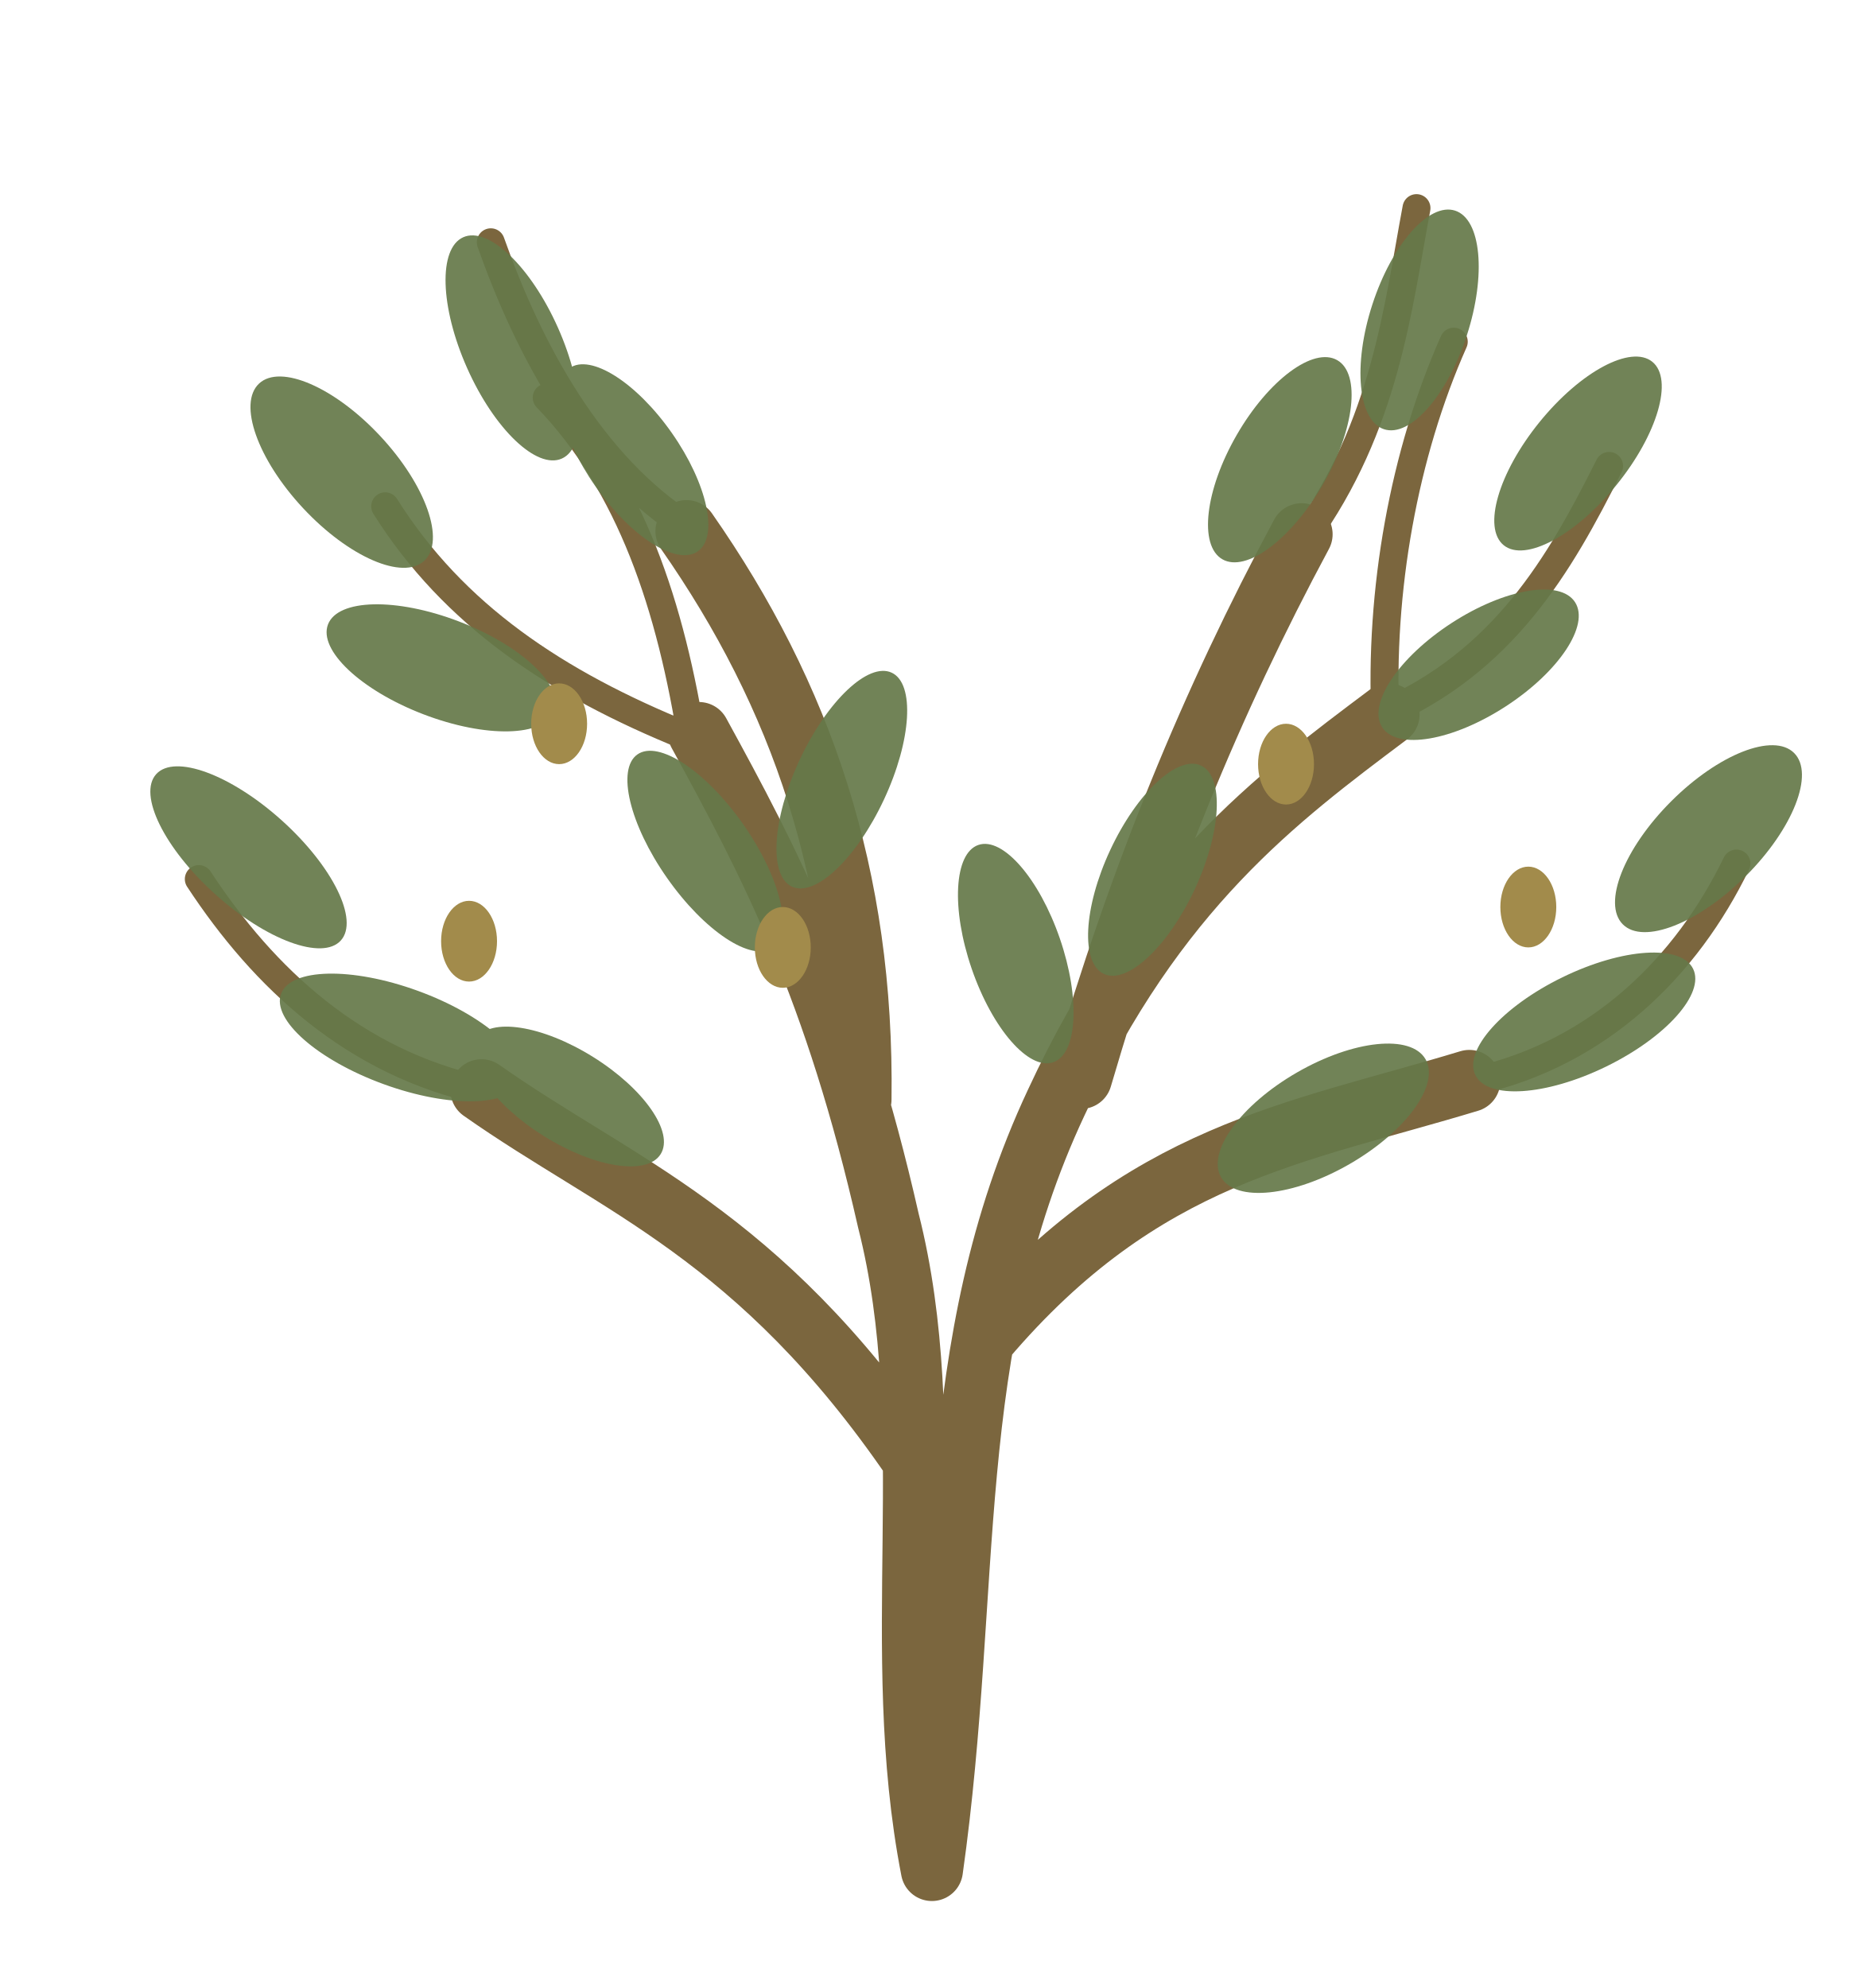
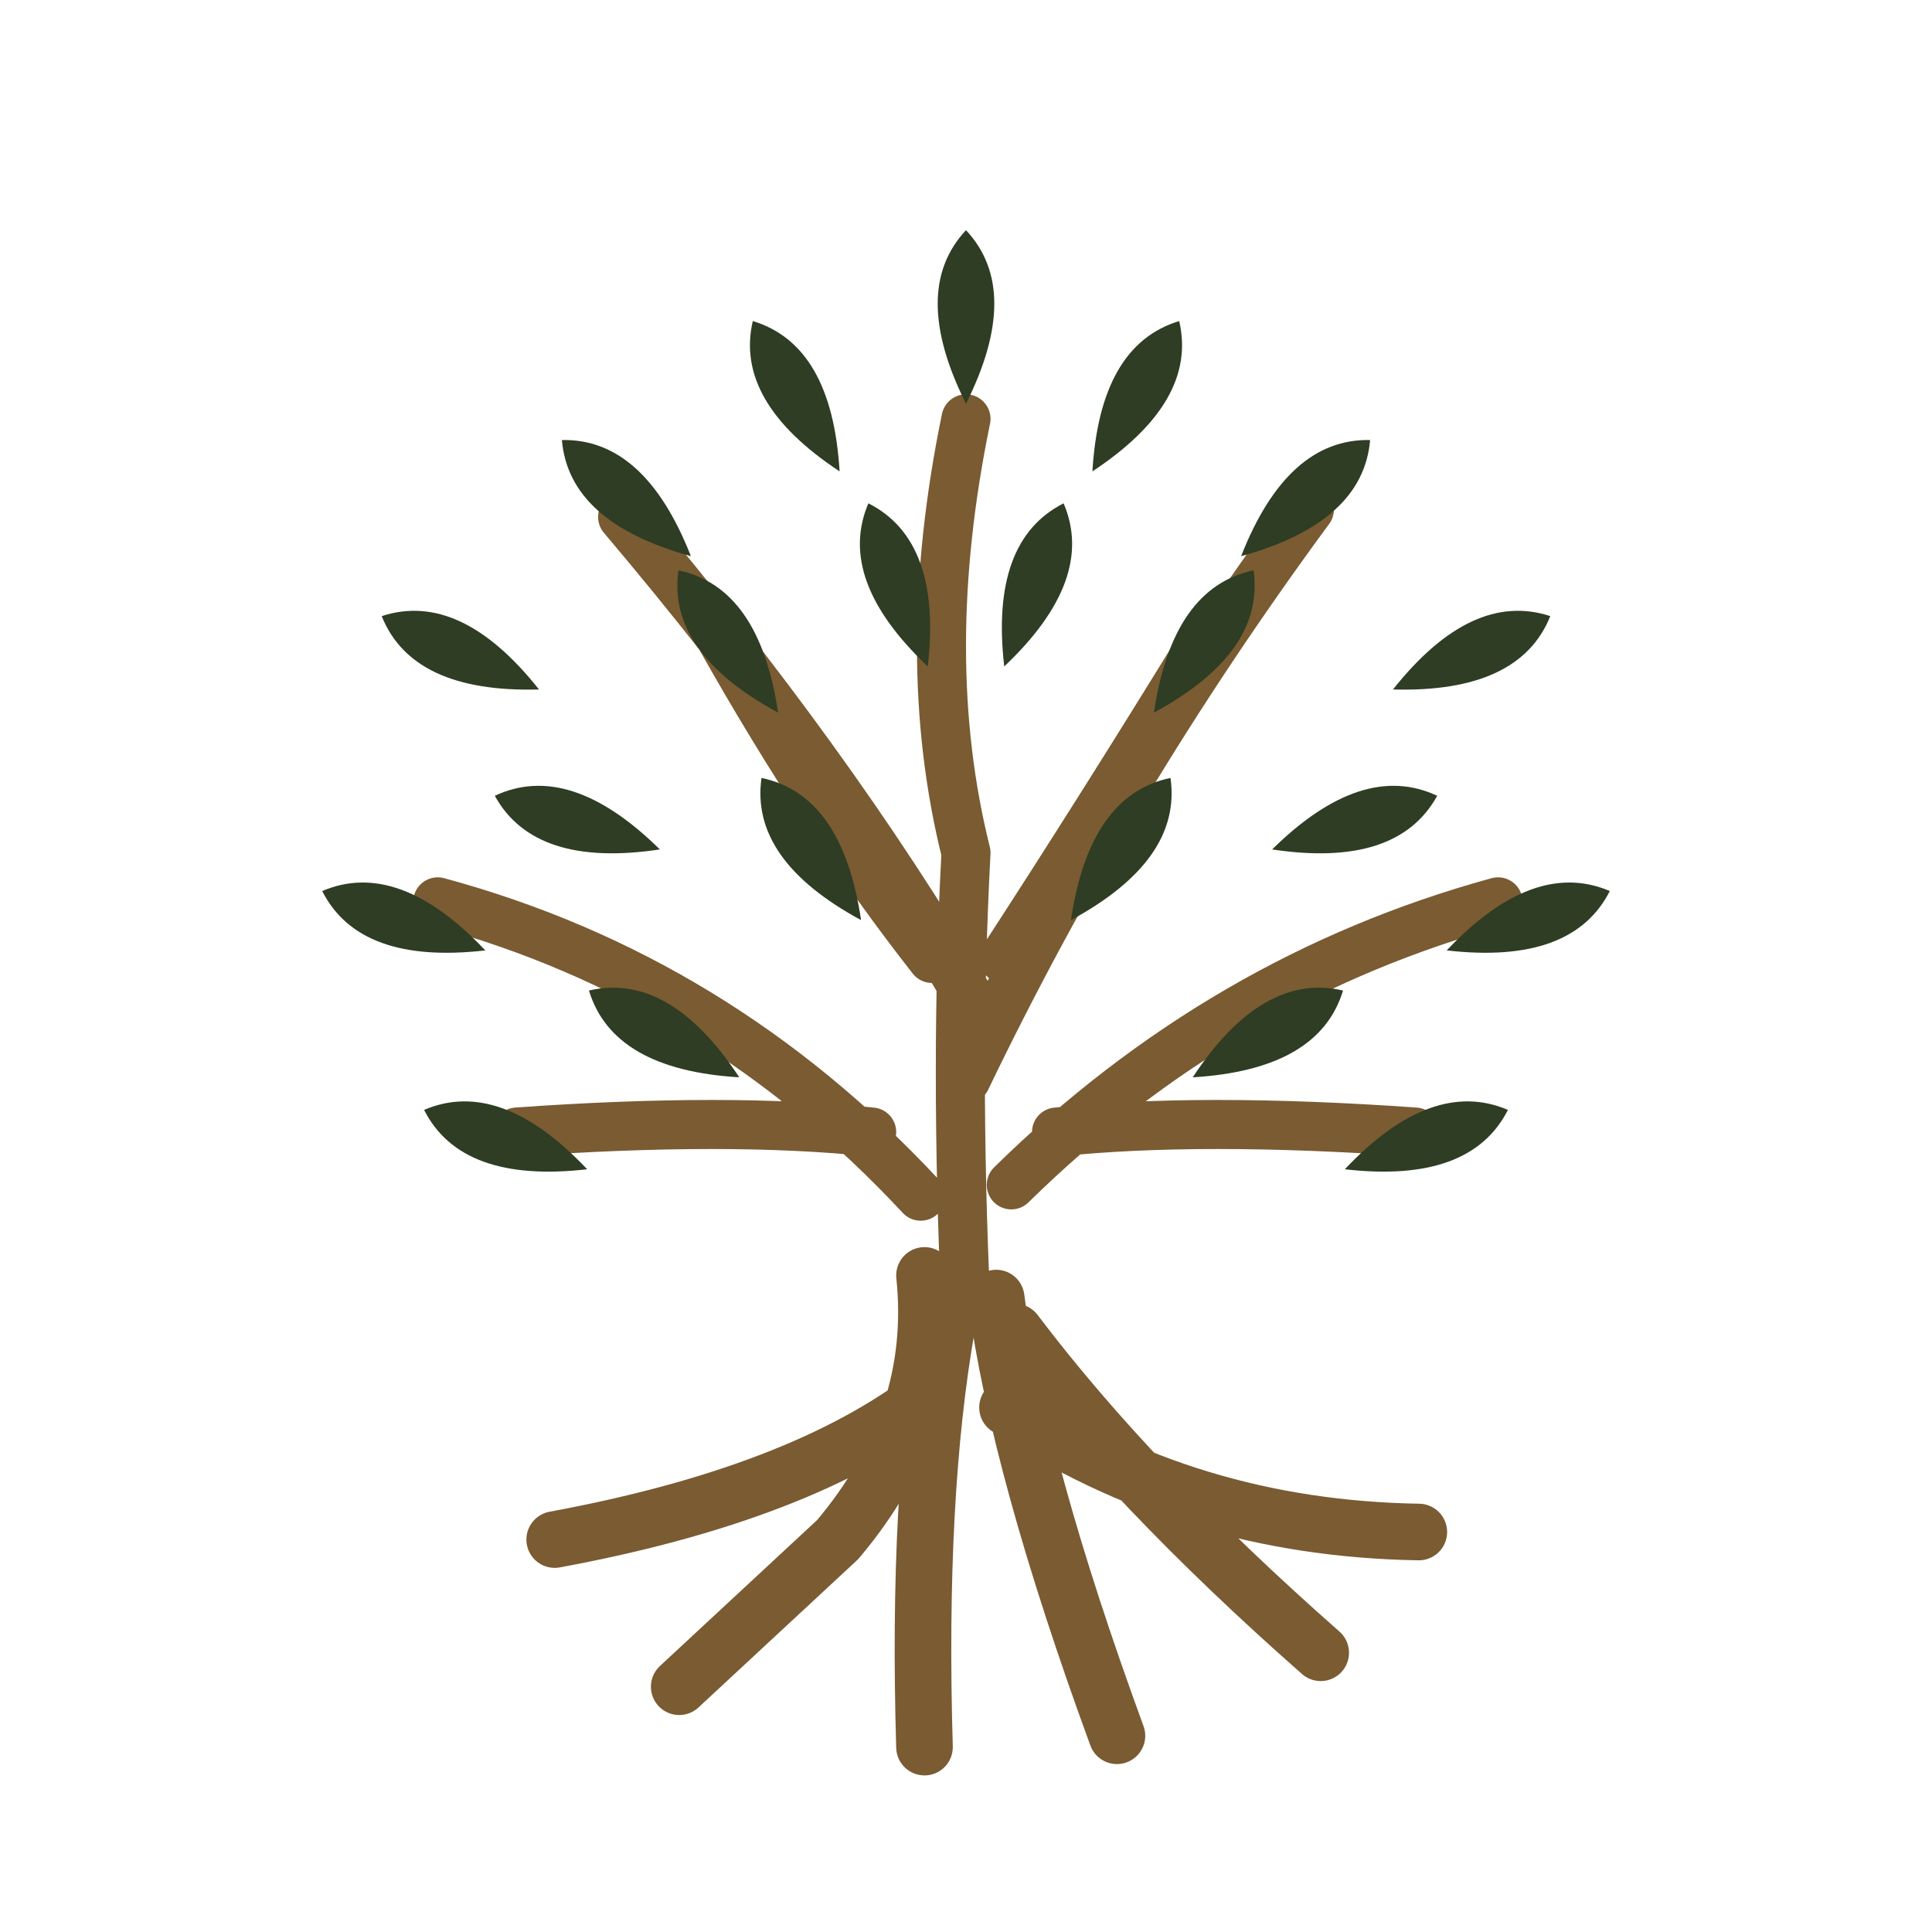
- <svg xmlns="http://www.w3.org/2000/svg" viewBox="0 0 600 640" fill="none">
-   <g stroke="#7b663e" stroke-linecap="round">
-     <path d="M300 602 C286 530 303 460 286 393 C269 318 248 278 225 236 M300 602 C313 510 303 434 340 355 C372 286 411 257 447 230 M294 470 C244 397 199 382 155 351 M317 431 C368 371 417 365 473 348 M277 354 C278 282 258 224 221 171 M348 347 C367 282 390 226 419 172" stroke-width="20" />
-     <path d="M221 237 C179 220 146 198 124 163 M223 240 C216 195 203 156 176 128 M445 230 C484 213 502 182 518 150 M446 232 C444 190 452 146 468 110 M155 351 C114 342 85 315 64 283 M475 348 C515 339 543 311 559 278 M222 170 C190 150 170 112 158 78 M420 173 C446 137 450 99 456 67" stroke-width="9" />
-   </g>
-   <g fill="#657849" opacity=".92">
-     <ellipse cx="110" cy="152" rx="17" ry="39" transform="rotate(-43 110 152)" />
-     <ellipse cx="165" cy="112" rx="16" ry="39" transform="rotate(-24 165 112)" />
-     <ellipse cx="204" cy="148" rx="15" ry="36" transform="rotate(-35 204 148)" />
-     <ellipse cx="142" cy="215" rx="16" ry="39" transform="rotate(-69 142 215)" />
-     <ellipse cx="80" cy="276" rx="16" ry="40" transform="rotate(-48 80 276)" />
-     <ellipse cx="129" cy="334" rx="16" ry="41" transform="rotate(-70 129 334)" />
-     <ellipse cx="183" cy="353" rx="15" ry="35" transform="rotate(-58 183 353)" />
-     <ellipse cx="227" cy="274" rx="15" ry="38" transform="rotate(-35 227 274)" />
-     <ellipse cx="271" cy="251" rx="15" ry="38" transform="rotate(25 271 251)" />
-     <ellipse cx="412" cy="148" rx="16" ry="37" transform="rotate(30 412 148)" />
-     <ellipse cx="457" cy="103" rx="16" ry="37" transform="rotate(18 457 103)" />
-     <ellipse cx="508" cy="146" rx="16" ry="38" transform="rotate(39 508 146)" />
-     <ellipse cx="476" cy="214" rx="16" ry="37" transform="rotate(57 476 214)" />
-     <ellipse cx="550" cy="270" rx="17" ry="39" transform="rotate(45 550 270)" />
-     <ellipse cx="510" cy="329" rx="16" ry="39" transform="rotate(64 510 329)" />
-     <ellipse cx="426" cy="360" rx="17" ry="38" transform="rotate(60 426 360)" />
-     <ellipse cx="371" cy="280" rx="15" ry="37" transform="rotate(25 371 280)" />
-     <ellipse cx="327" cy="307" rx="15" ry="37" transform="rotate(-19 327 307)" />
-   </g>
-   <g fill="#a28b4b">
-     <ellipse cx="180" cy="233" rx="9" ry="13" />
-     <ellipse cx="252" cy="305" rx="9" ry="13" />
-     <ellipse cx="414" cy="246" rx="9" ry="13" />
-     <ellipse cx="492" cy="292" rx="9" ry="13" />
-     <ellipse cx="151" cy="303" rx="9" ry="13" />
+ <svg xmlns="http://www.w3.org/2000/svg" viewBox="0 0 512 512">
+   <g>
+     <path d="M256 347 Q253 282 256 226 Q243 174 256 111 M256 263 Q220 202 165 137 M256 286 Q294 207 347 135 M244 317 Q190 259 116 239 M268 314 Q324 259 397 239 M247 254 Q218 217 191 169 M266 254 Q292 214 319 170 M231 300 Q193 296 137 300 M280 300 Q318 296 375 300" fill="none" stroke="#7A5B32" stroke-width="13" stroke-linecap="round" stroke-linejoin="round" />
+     <g fill="#2E3D23">
+       <path d="M0 -23 Q15 -7 0 23 Q-15 -7 0 -23Z" transform="translate(256 84) rotate(0)" />
+       <path d="M0 -23 Q15 -7 0 23 Q-15 -7 0 -23Z" transform="translate(211 105) rotate(-30)" />
+       <path d="M0 -23 Q15 -7 0 23 Q-15 -7 0 -23Z" transform="translate(301 105) rotate(30)" />
+       <path d="M0 -23 Q15 -7 0 23 Q-15 -7 0 -23Z" transform="translate(166 132) rotate(-48)" />
+       <path d="M0 -23 Q15 -7 0 23 Q-15 -7 0 -23Z" transform="translate(346 132) rotate(48)" />
+       <path d="M0 -23 Q15 -7 0 23 Q-15 -7 0 -23Z" transform="translate(122 173) rotate(-65)" />
+       <path d="M0 -23 Q15 -7 0 23 Q-15 -7 0 -23Z" transform="translate(390 173) rotate(65)" />
+       <path d="M0 -23 Q15 -7 0 23 Q-15 -7 0 -23Z" transform="translate(193 170) rotate(-35)" />
+       <path d="M0 -23 Q15 -7 0 23 Q-15 -7 0 -23Z" transform="translate(319 170) rotate(35)" />
+       <path d="M0 -23 Q15 -7 0 23 Q-15 -7 0 -23Z" transform="translate(153 218) rotate(-72)" />
+       <path d="M0 -23 Q15 -7 0 23 Q-15 -7 0 -23Z" transform="translate(359 218) rotate(72)" />
+       <path d="M0 -23 Q15 -7 0 23 Q-15 -7 0 -23Z" transform="translate(107 244) rotate(-70)" />
+       <path d="M0 -23 Q15 -7 0 23 Q-15 -7 0 -23Z" transform="translate(405 244) rotate(70)" />
+       <path d="M0 -23 Q15 -7 0 23 Q-15 -7 0 -23Z" transform="translate(215 225) rotate(-35)" />
+       <path d="M0 -23 Q15 -7 0 23 Q-15 -7 0 -23Z" transform="translate(297 225) rotate(35)" />
+       <path d="M0 -23 Q15 -7 0 23 Q-15 -7 0 -23Z" transform="translate(176 274) rotate(-60)" />
+       <path d="M0 -23 Q15 -7 0 23 Q-15 -7 0 -23Z" transform="translate(336 274) rotate(60)" />
+       <path d="M0 -23 Q15 -7 0 23 Q-15 -7 0 -23Z" transform="translate(134 302) rotate(-70)" />
+       <path d="M0 -23 Q15 -7 0 23 Q-15 -7 0 -23Z" transform="translate(378 302) rotate(70)" />
+       <path d="M0 -23 Q15 -7 0 23 Q-15 -7 0 -23Z" transform="translate(238 155) rotate(-20)" />
+       <path d="M0 -23 Q15 -7 0 23 Q-15 -7 0 -23Z" transform="translate(274 155) rotate(20)" />
+     </g>
+     <path d="M245 338 Q249 376 222 408 L180 447 M251 351 Q243 396 245 463 M264 344 Q270 389 296 460 M269 353 Q300 394 350 438 M246 370 Q212 396 147 408 M267 373 Q315 405 376 406" fill="none" stroke="#7A5B32" stroke-width="15" stroke-linecap="round" stroke-linejoin="round" />
  </g>
</svg>
